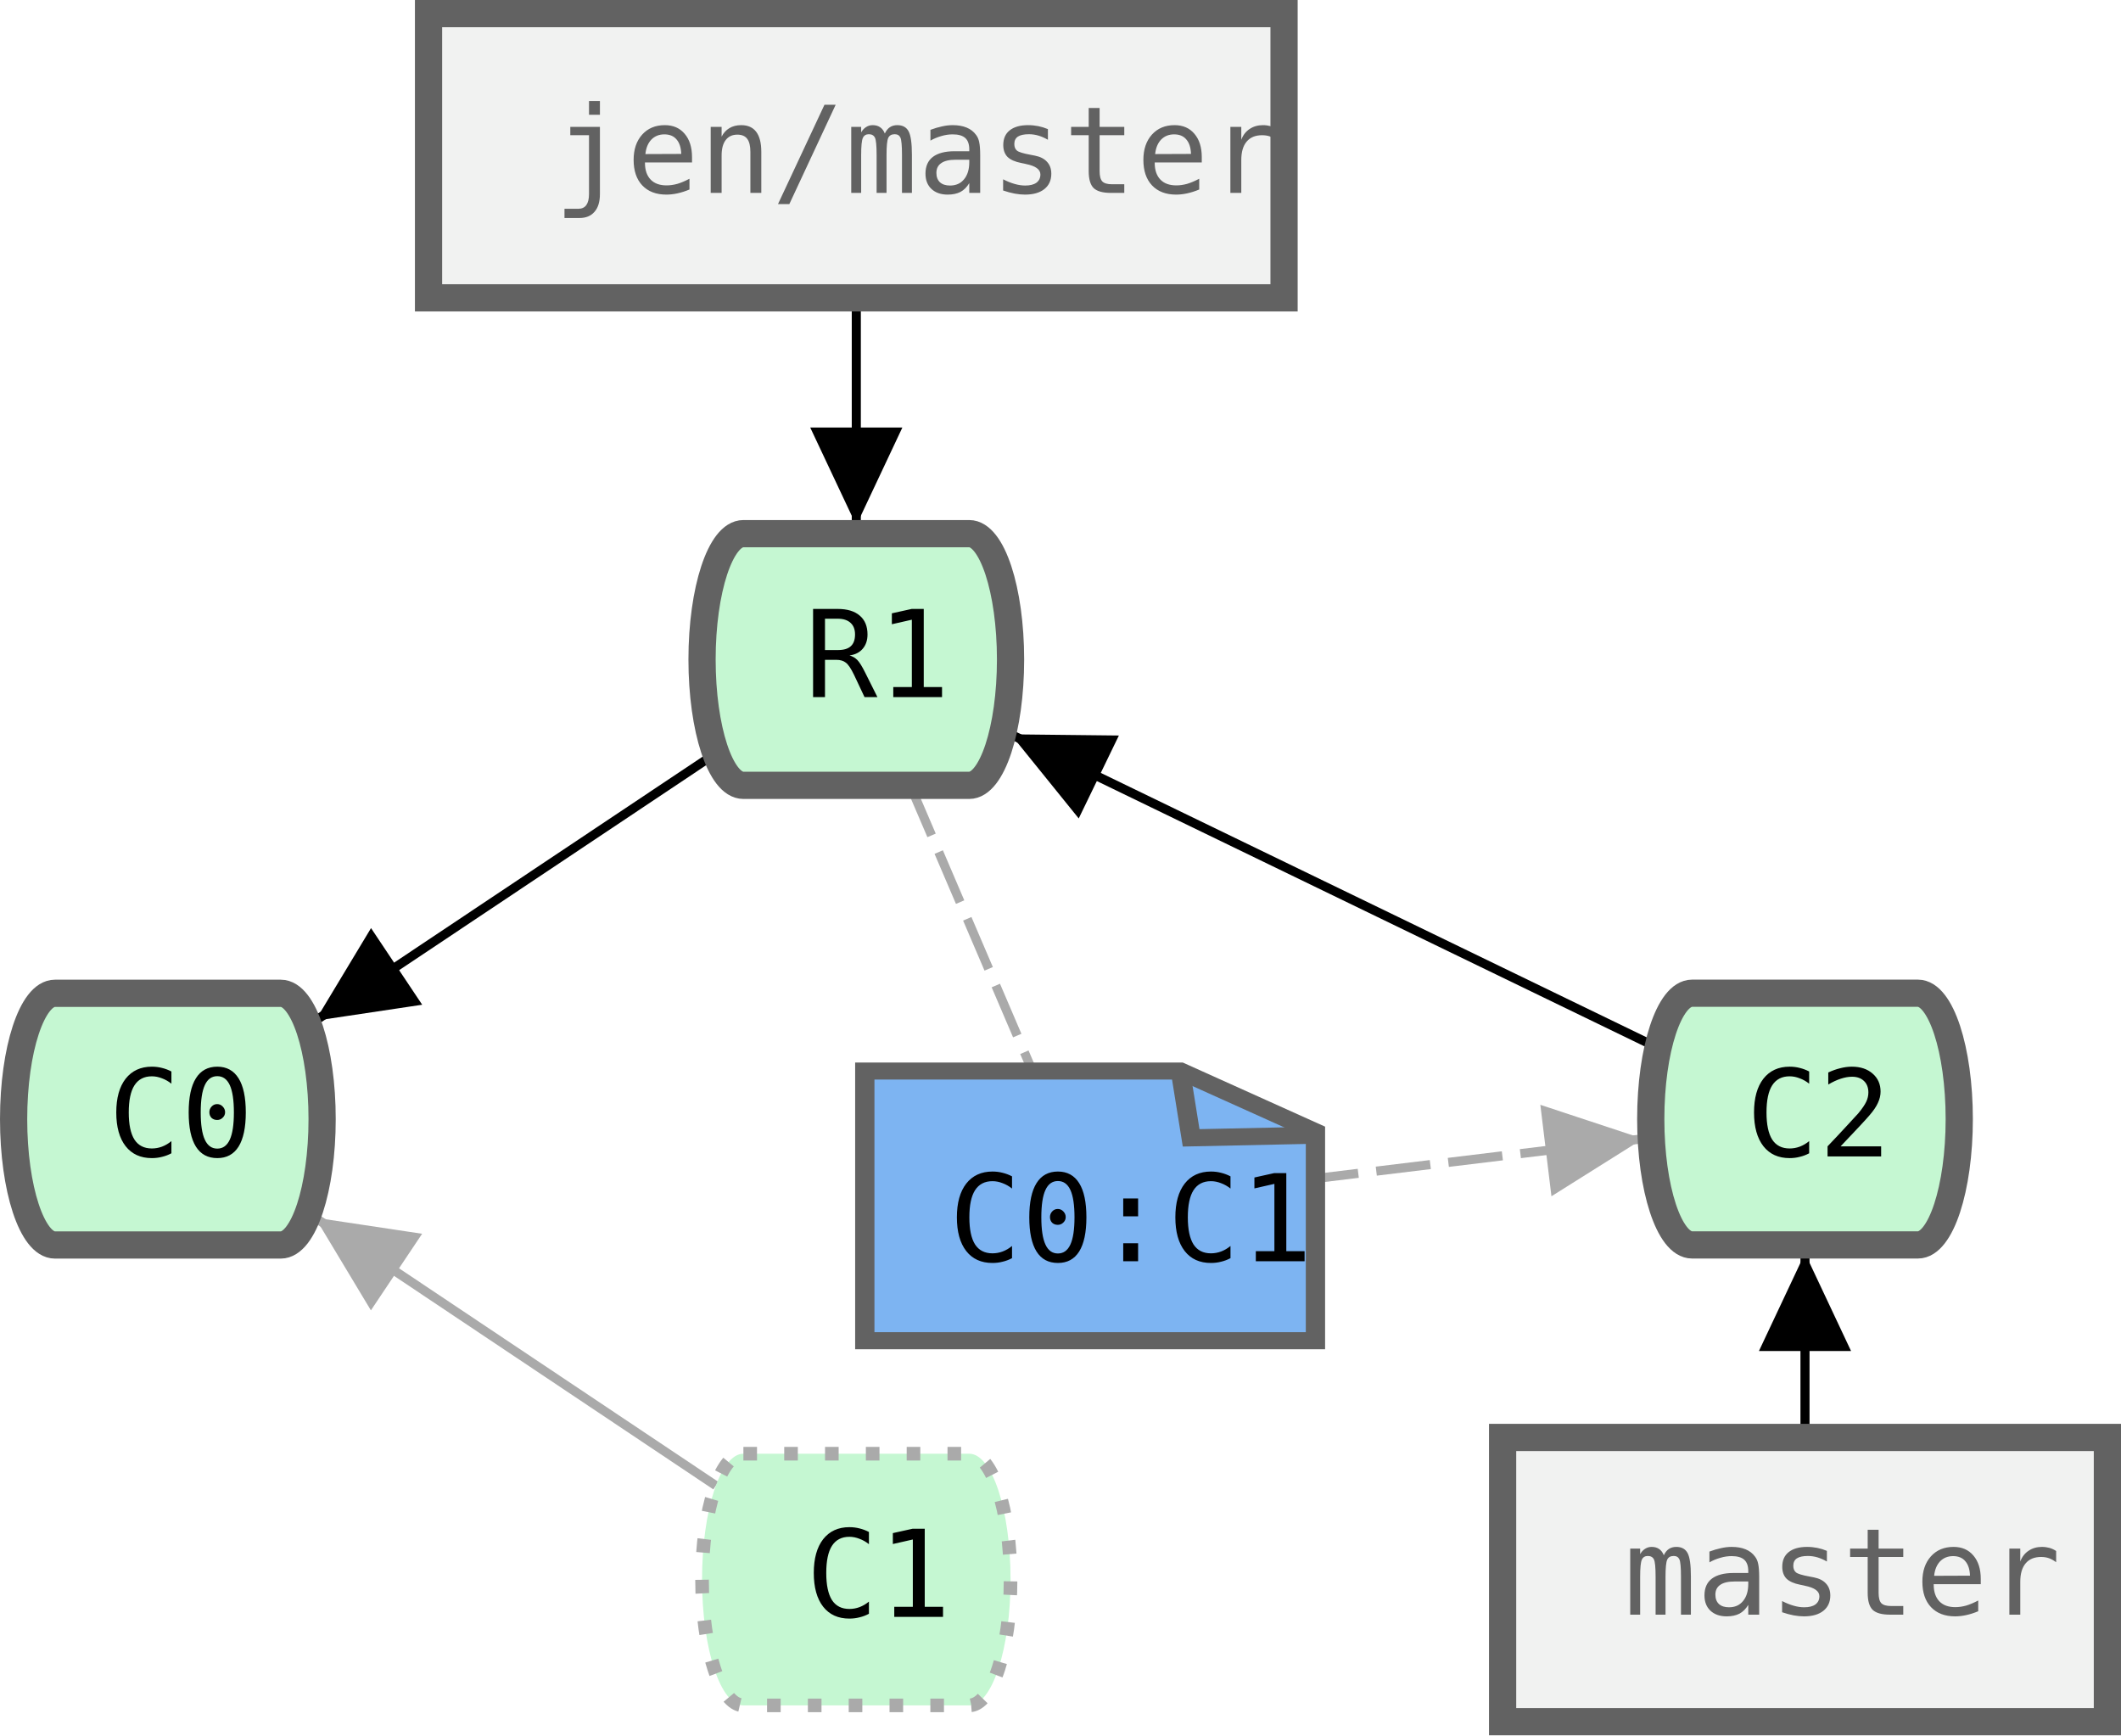
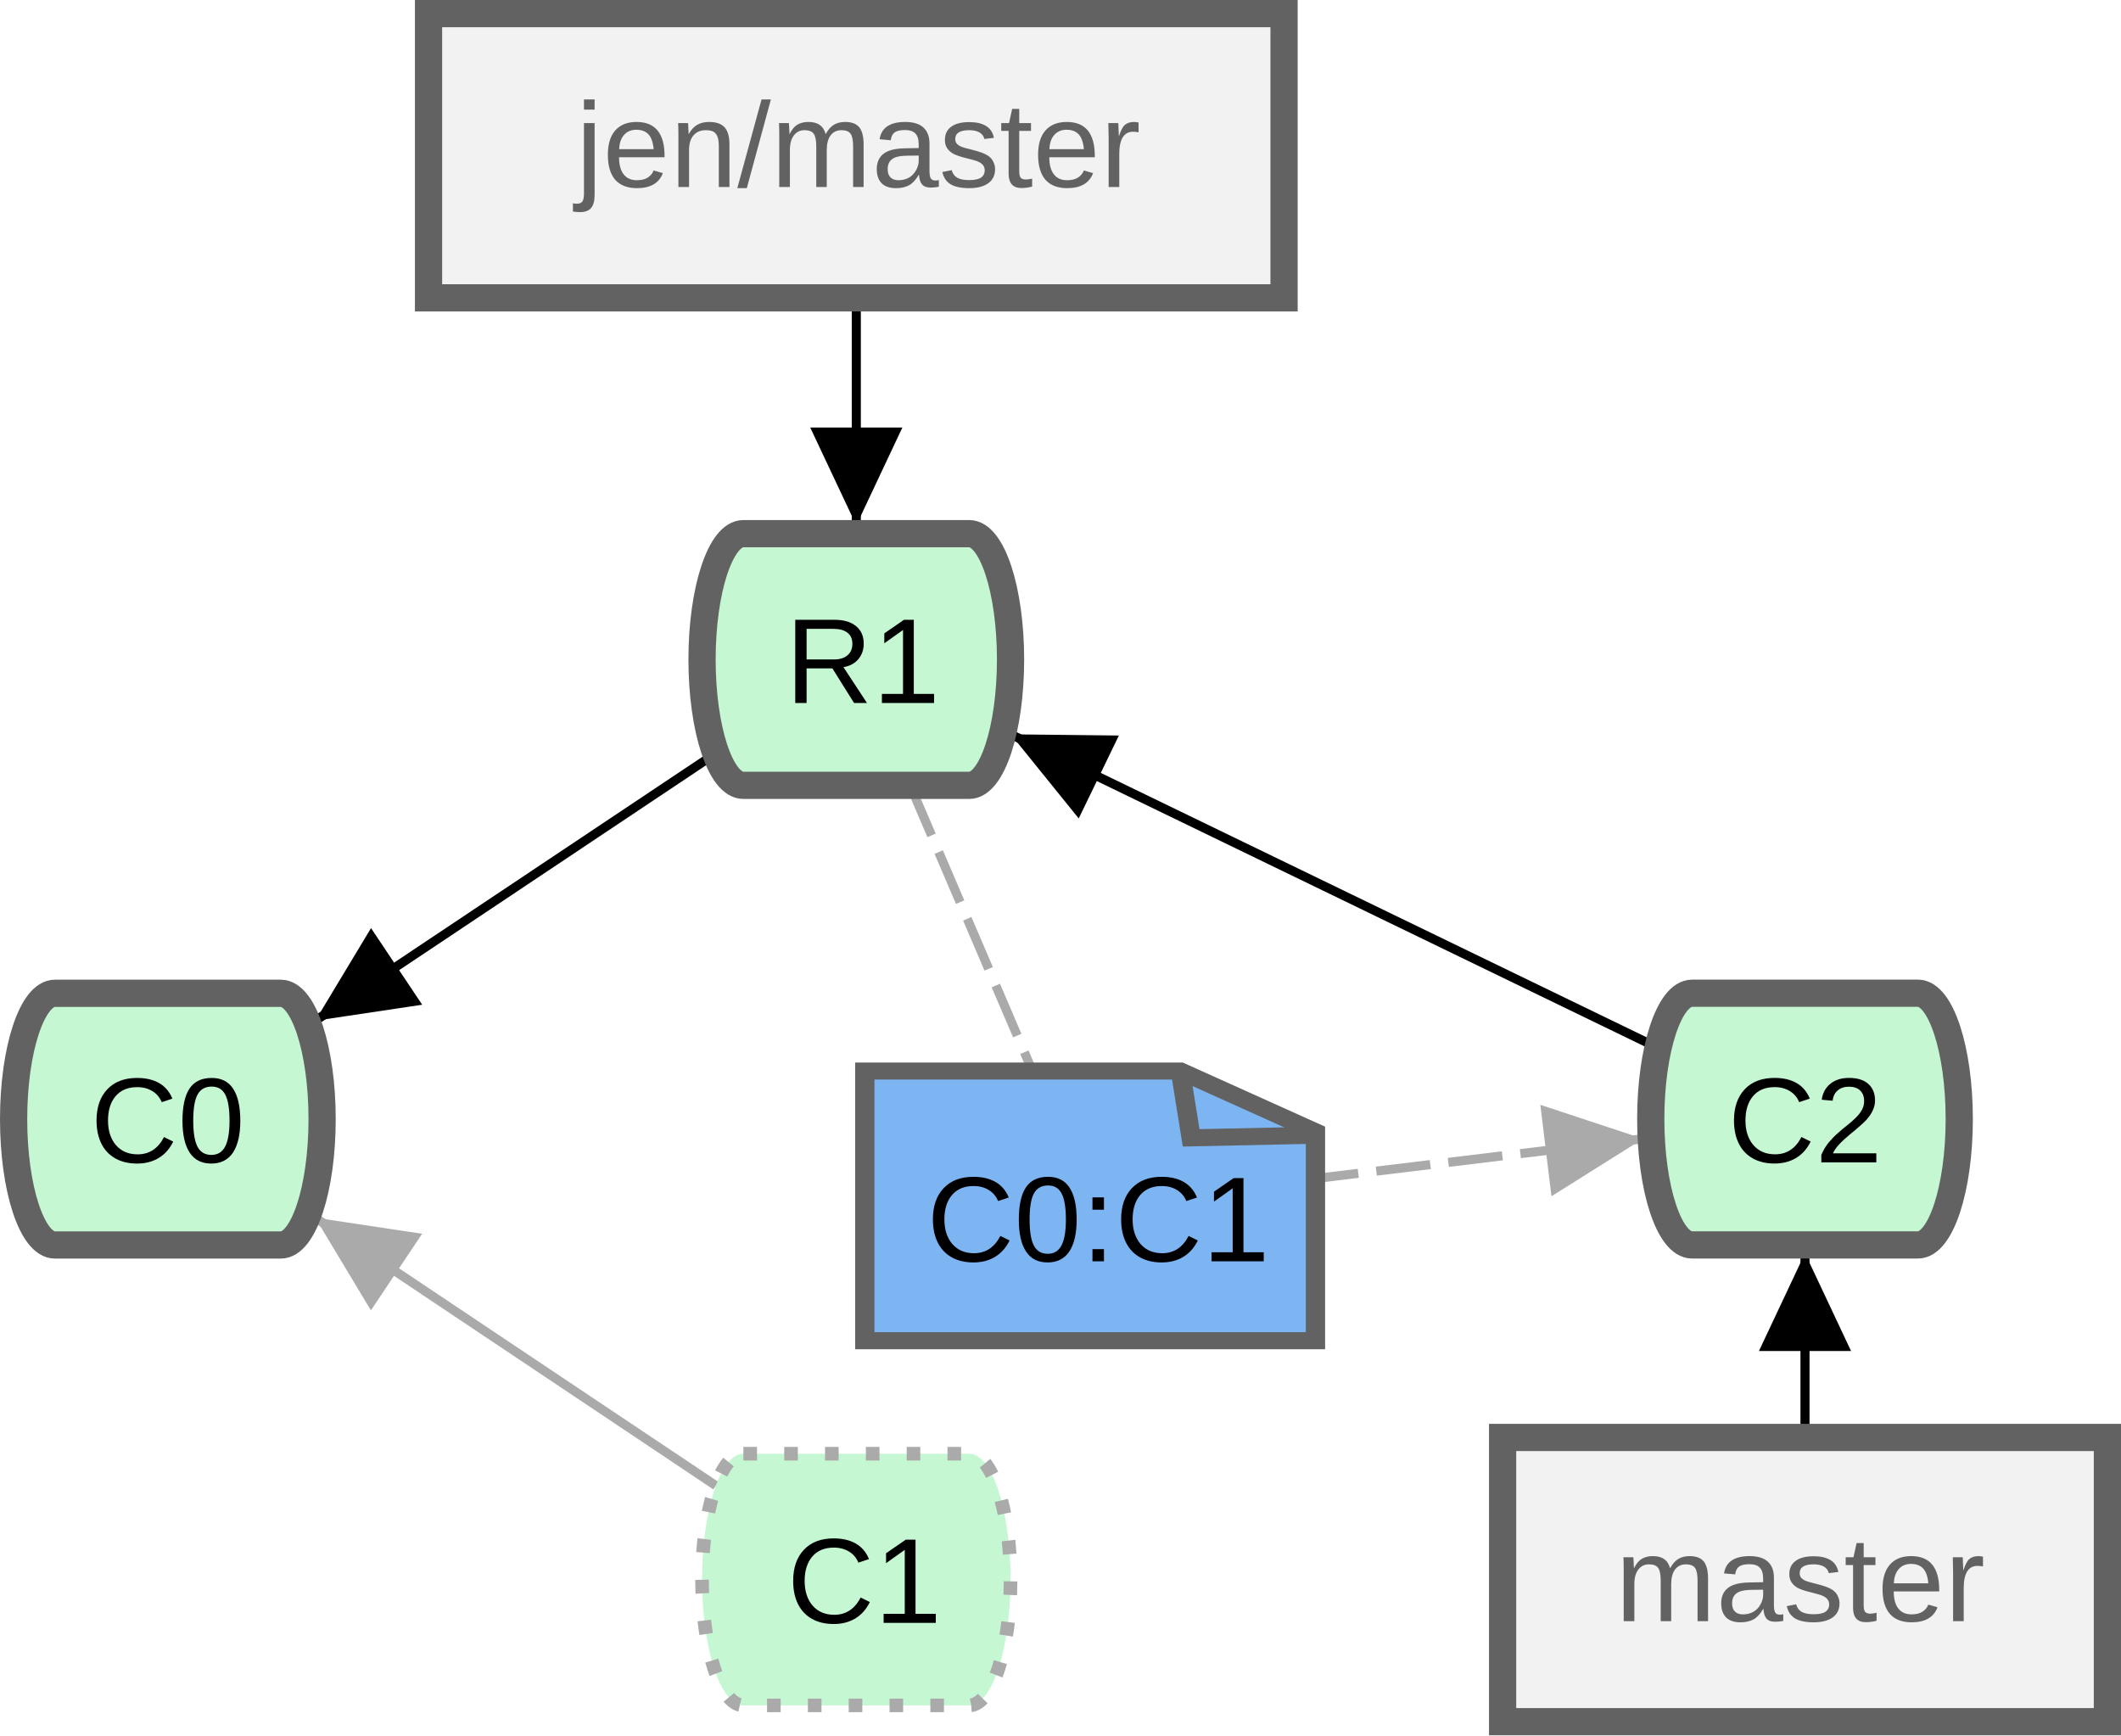
<svg xmlns="http://www.w3.org/2000/svg" version="1.1" id="svg34559" width="233.804" height="191.268" viewBox="0 0 233.804 191.268" xml:space="preserve">
  <defs id="defs34563">
    <marker style="overflow:visible" id="TriangleStart-0" refX="4" refY="0" orient="auto-start-reverse" markerWidth="10.784" markerHeight="10.155" viewBox="0 0 5.324 6.155" preserveAspectRatio="none">
      <path transform="scale(0.5)" style="fill:context-stroke;fill-rule:evenodd;stroke:context-stroke;stroke-width:1pt" d="M 5.77,0 -2.88,5 V -5 Z" id="path135-8" />
    </marker>
    <marker style="overflow:visible" id="TriangleStart-0-1-9" refX="4" refY="0" orient="auto-start-reverse" markerWidth="10.784" markerHeight="10.155" viewBox="0 0 5.324 6.155" preserveAspectRatio="none">
      <path transform="scale(0.5)" style="fill:context-stroke;fill-rule:evenodd;stroke:context-stroke;stroke-width:1pt" d="M 5.77,0 -2.88,5 V -5 Z" id="path135-8-9-3" />
    </marker>
    <marker style="overflow:visible" id="TriangleStart-0-1-2" refX="4" refY="0" orient="auto-start-reverse" markerWidth="10.784" markerHeight="10.155" viewBox="0 0 5.324 6.155" preserveAspectRatio="none">
      <path transform="scale(0.5)" style="fill:context-stroke;fill-rule:evenodd;stroke:context-stroke;stroke-width:1pt" d="M 5.77,0 -2.88,5 V -5 Z" id="path135-8-9-67" />
    </marker>
    <marker style="overflow:visible" id="TriangleStart-0-1-98" refX="4" refY="0" orient="auto-start-reverse" markerWidth="10.784" markerHeight="10.155" viewBox="0 0 5.324 6.155" preserveAspectRatio="none">
      <path transform="scale(0.5)" style="fill:context-stroke;fill-rule:evenodd;stroke:context-stroke;stroke-width:1pt" d="M 5.77,0 -2.88,5 V -5 Z" id="path135-8-9-7" />
    </marker>
    <marker style="overflow:visible" id="TriangleStart-0-1-60" refX="4" refY="0" orient="auto-start-reverse" markerWidth="10.784" markerHeight="10.155" viewBox="0 0 5.324 6.155" preserveAspectRatio="none">
      <path transform="scale(0.5)" style="fill:context-stroke;fill-rule:evenodd;stroke:context-stroke;stroke-width:1pt" d="M 5.77,0 -2.88,5 V -5 Z" id="path135-8-9-2" />
    </marker>
    <marker style="overflow:visible" id="TriangleStart-0-1-91" refX="4" refY="0" orient="auto-start-reverse" markerWidth="10.784" markerHeight="10.155" viewBox="0 0 5.324 6.155" preserveAspectRatio="none">
      <path transform="scale(0.5)" style="fill:context-stroke;fill-rule:evenodd;stroke:context-stroke;stroke-width:1pt" d="M 5.77,0 -2.88,5 V -5 Z" id="path135-8-9-07" />
    </marker>
  </defs>
  <path style="display:inline;fill:none;fill-rule:evenodd;stroke:#000000;stroke-width:1px;stroke-linecap:butt;stroke-linejoin:miter;stroke-dasharray:none;stroke-opacity:1;marker-end:url(#TriangleStart-0)" d="m 94.392,32.829 -10e-7,25.99" id="a_1-1" />
  <path style="display:inline;fill:none;fill-rule:evenodd;stroke:#aaaaaa;stroke-width:1px;stroke-linecap:butt;stroke-linejoin:miter;stroke-dasharray:6, 2;stroke-dashoffset:0;stroke-opacity:1;marker-end:url(#TriangleStart-0-1-2)" d="m 143.77,130.049 38.247,-4.644" id="a_1-1-6-56" />
  <path style="display:inline;fill:none;fill-rule:evenodd;stroke:#aaaaaa;stroke-width:1px;stroke-linecap:butt;stroke-linejoin:miter;stroke-dasharray:6, 2;stroke-dashoffset:0;stroke-opacity:1" d="m 100.329,86.562 13.478,31.49" id="a_1-1-6-56-3" />
  <path style="display:inline;fill:#aaaaaa;fill-opacity:1;fill-rule:evenodd;stroke:#aaaaaa;stroke-width:1px;stroke-linecap:butt;stroke-linejoin:miter;stroke-dasharray:none;stroke-opacity:1;marker-end:url(#TriangleStart-0-1-98)" d="M 78.908,163.748 33.988,133.709" id="a_1-1-6-2" />
  <path style="display:inline;fill:none;fill-rule:evenodd;stroke:#000000;stroke-width:1px;stroke-linecap:butt;stroke-linejoin:miter;stroke-dasharray:none;stroke-opacity:1;marker-end:url(#TriangleStart-0-1-9)" d="M 78.902,83.032 33.994,113.013" id="a_1-1-6-3" />
  <path style="display:inline;fill:none;fill-rule:evenodd;stroke:#000000;stroke-width:1px;stroke-linecap:butt;stroke-linejoin:miter;stroke-dasharray:none;stroke-opacity:1;marker-end:url(#TriangleStart-0-1-60)" d="M 182.762,115.496 110.6,80.542" id="a_1-1-6-7" />
  <path style="display:inline;fill:none;fill-rule:evenodd;stroke:#000000;stroke-width:1px;stroke-linecap:butt;stroke-linejoin:miter;stroke-dasharray:none;stroke-opacity:1;marker-end:url(#TriangleStart-0-1-91)" d="m 198.97,158.438 -1e-5,-21.22" id="a_1-1-6-58" />
  <g id="g_master" style="stroke:#626262;stroke-width:3;stroke-dasharray:none;stroke-opacity:1" transform="translate(-287.0296,1.880723)">
    <rect style="fill:#f1f2f1;fill-opacity:1;stroke:#626262;stroke-width:3;stroke-dasharray:none;stroke-opacity:1" id="rect553" width="66.667" height="31.329" x="452.667" y="156.558" />
-     <text xml:space="preserve" style="font-variant:normal;font-weight:normal;font-size:13.333px;font-family:Inconsolata;-inkscape-font-specification:Inconsolata;writing-mode:lr-tb;fill:#626262;fill-opacity:1;fill-rule:nonzero;stroke:none;stroke-width:3;stroke-dasharray:none;stroke-opacity:1" id="t_master" x="466.033" y="176.089">
-       <tspan x="466.033 472.7 479.367 486.033 492.7 499.367" y="176.089" id="tspan34577" style="fill:#626262;fill-opacity:1;stroke:none;stroke-width:3;stroke-dasharray:none;stroke-opacity:1">master</tspan>
+     <text xml:space="preserve" style="font-variant:normal;font-weight:normal;font-size:13.333px;font-family:Arial;-inkscape-font-specification:Arial;writing-mode:lr-tb;fill:#626262;fill-opacity:1;fill-rule:nonzero;stroke:none;stroke-width:3;stroke-dasharray:none;stroke-opacity:1" id="t_master" x="465.095" y="176.809">
+       <tspan id="tspan34577" style="fill:#626262;fill-opacity:1;stroke:none;stroke-width:3;stroke-dasharray:none;stroke-opacity:1" x="465.095" y="176.809">master</tspan>
    </text>
  </g>
  <g id="g_c1" style="stroke:#626262;stroke-width:3;stroke-dasharray:none;stroke-opacity:1" transform="translate(-61.66485,52.02944)">
    <rect style="fill:#c5f7d2;fill-opacity:1;stroke:#aaaaaa;stroke-width:1.5;stroke-dasharray:1.5, 3;stroke-dashoffset:0;stroke-opacity:1" id="rect3545-8" width="34.007" height="27.742" x="139.054" y="108.202" ry="13.871" rx="4.558" />
-     <text xml:space="preserve" style="font-variant:normal;font-weight:normal;font-size:13.333px;font-family:Inconsolata;-inkscape-font-specification:Inconsolata;writing-mode:lr-tb;fill:#000000;fill-opacity:1;fill-rule:nonzero;stroke:none;stroke-width:3;stroke-dasharray:none;stroke-opacity:1" id="t_c1" x="150.464" y="126.187">
-       <tspan x="150.464 157.131" y="126.187" id="tspan34585" style="stroke:none;stroke-width:3;stroke-dasharray:none;stroke-opacity:1">C1</tspan>
+     <text xml:space="preserve" style="font-variant:normal;font-weight:normal;font-size:13.333px;font-family:Arial;-inkscape-font-specification:Arial;writing-mode:lr-tb;fill:#000000;fill-opacity:1;fill-rule:nonzero;stroke:none;stroke-width:3;stroke-dasharray:none;stroke-opacity:1" id="t_c1" x="148.427" y="126.846">
+       <tspan id="tspan34585" style="stroke:none;stroke-width:3;stroke-dasharray:none;stroke-opacity:1" x="148.427" y="126.846">C1</tspan>
    </text>
  </g>
  <g id="g_c0" style="stroke:#626262;stroke-width:3;stroke-dasharray:none;stroke-opacity:1" transform="translate(-38.31152,1.273793)">
    <rect style="fill:#c5f7d2;fill-opacity:1;stroke:#626262;stroke-width:3;stroke-dasharray:none;stroke-opacity:1" id="rect3545-61" width="34.007" height="27.742" x="39.812" y="108.209" ry="13.871" rx="4.558" />
-     <text xml:space="preserve" style="font-variant:normal;font-weight:normal;font-size:13.333px;font-family:Inconsolata;-inkscape-font-specification:Inconsolata;writing-mode:lr-tb;fill:#000000;fill-opacity:1;fill-rule:nonzero;stroke:none;stroke-width:3;stroke-dasharray:none;stroke-opacity:1" id="t_c0" x="50.222" y="126.187">
-       <tspan x="50.222 56.889" y="126.187" id="tspan34593" style="stroke:none;stroke-width:3;stroke-dasharray:none;stroke-opacity:1">C0</tspan>
+     <text xml:space="preserve" style="font-variant:normal;font-weight:normal;font-size:13.333px;font-family:Arial;-inkscape-font-specification:Arial;writing-mode:lr-tb;fill:#000000;fill-opacity:1;fill-rule:nonzero;stroke:none;stroke-width:3;stroke-dasharray:none;stroke-opacity:1" id="t_c0" x="48.28" y="126.852">
+       <tspan id="tspan34593" style="stroke:none;stroke-width:3;stroke-dasharray:none;stroke-opacity:1" x="48.28" y="126.852">C0</tspan>
    </text>
  </g>
  <g id="g_c2" style="stroke:#626262;stroke-width:3;stroke-dasharray:none;stroke-opacity:1" transform="translate(-29.03495,1.273793)">
    <rect style="fill:#c5f7d2;fill-opacity:1;stroke:#626262;stroke-width:3;stroke-dasharray:none;stroke-opacity:1" id="rect3545-2" width="34.007" height="27.742" x="211.002" y="108.202" ry="13.871" rx="4.558" />
-     <text xml:space="preserve" style="font-variant:normal;font-weight:normal;font-size:13.333px;font-family:Inconsolata;-inkscape-font-specification:Inconsolata;writing-mode:lr-tb;fill:#000000;fill-opacity:1;fill-rule:nonzero;stroke:none;stroke-width:3;stroke-dasharray:none;stroke-opacity:1" id="t_c2" x="221.479" y="126.187">
-       <tspan id="tspan34607" style="stroke:none;stroke-width:3;stroke-dasharray:none;stroke-opacity:1" y="126.187" x="221.479 228.145">C2</tspan>
+     <text xml:space="preserve" style="font-variant:normal;font-weight:normal;font-size:13.333px;font-family:Arial;-inkscape-font-specification:Arial;writing-mode:lr-tb;fill:#000000;fill-opacity:1;fill-rule:nonzero;stroke:none;stroke-width:3;stroke-dasharray:none;stroke-opacity:1" id="t_c2" x="219.503" y="126.846">
+       <tspan id="tspan34607" style="stroke:none;stroke-width:3;stroke-dasharray:none;stroke-opacity:1" x="219.503" y="126.846">C2</tspan>
    </text>
  </g>
  <g id="g_r1" style="stroke:#626262;stroke-width:3;stroke-dasharray:none;stroke-opacity:1" transform="translate(-60.41847,1.273793)">
    <rect style="fill:#c5f7d2;fill-opacity:1;stroke:#626262;stroke-width:3;stroke-dasharray:none;stroke-opacity:1" id="rect3545-6" width="34.007" height="27.742" x="137.807" y="57.546" ry="13.871" rx="4.558" />
-     <text xml:space="preserve" style="font-variant:normal;font-weight:normal;font-size:13.333px;font-family:Inconsolata;-inkscape-font-specification:Inconsolata;writing-mode:lr-tb;fill:#000000;fill-opacity:1;fill-rule:nonzero;stroke:none;stroke-width:3;stroke-dasharray:none;stroke-opacity:1" id="t_r1" x="149.111" y="75.564">
-       <tspan x="149.111 155.777" y="75.564" id="tspan34621" style="stroke:none;stroke-width:3;stroke-dasharray:none;stroke-opacity:1">R1</tspan>
+     <text xml:space="preserve" style="font-variant:normal;font-weight:normal;font-size:13.333px;font-family:Arial;-inkscape-font-specification:Arial;writing-mode:lr-tb;fill:#000000;fill-opacity:1;fill-rule:nonzero;stroke:none;stroke-width:3;stroke-dasharray:none;stroke-opacity:1" id="t_r1" x="146.988" y="76.209">
+       <tspan id="tspan34621" style="stroke:none;stroke-width:3;stroke-dasharray:none;stroke-opacity:1" x="146.988" y="76.209">R1</tspan>
    </text>
  </g>
  <g id="g_master_h2" transform="translate(-405.474,-155.0577)" style="stroke:#626262;stroke-width:3;stroke-dasharray:none;stroke-opacity:1">
    <rect style="fill:#f1f2f1;fill-opacity:1;stroke:#626262;stroke-width:3;stroke-dasharray:none;stroke-opacity:1" id="rect553-3-3" width="94.306" height="31.329" x="452.713" y="156.558" />
-     <text xml:space="preserve" style="font-variant:normal;font-weight:normal;font-size:13.333px;font-family:Inconsolata;-inkscape-font-specification:Inconsolata;writing-mode:lr-tb;fill:#626262;fill-opacity:1;fill-rule:nonzero;stroke:none;stroke-width:3;stroke-dasharray:none;stroke-opacity:1" id="t_master_h2" x="466.495" y="176.322">
-       <tspan id="tspan34577-2-1-5-0" style="fill:#626262;fill-opacity:1;stroke:none;stroke-width:3;stroke-dasharray:none;stroke-opacity:1" x="466.495" y="176.322">jen/master</tspan>
+     <text xml:space="preserve" style="font-variant:normal;font-weight:normal;font-size:13.333px;font-family:Arial;-inkscape-font-specification:Arial;writing-mode:lr-tb;fill:#626262;fill-opacity:1;fill-rule:nonzero;stroke:none;stroke-width:3;stroke-dasharray:none;stroke-opacity:1" id="t_master_h2" x="468.958" y="175.673">
+       <tspan id="tspan34577-2-1-5-0" style="fill:#626262;fill-opacity:1;stroke:none;stroke-width:3;stroke-dasharray:none;stroke-opacity:1" x="468.958" y="175.673">jen/master</tspan>
    </text>
  </g>
  <g id="g4104" transform="translate(-10)">
    <g id="g4035" transform="matrix(1.123676,0,0,0.9932417,-97.89312,60.40342)" style="stroke-width:0.947">
      <path id="path3716" style="display:inline;fill:#7db4f2;fill-opacity:1;stroke:#626262;stroke-width:1.893;stroke-dasharray:none;stroke-opacity:1" d="M 180.855,58.041 V 87.969 h 44.209 V 64.791 l -13.246,-6.75 z" />
      <path id="path2708" style="display:inline;fill:none;fill-opacity:1;stroke:#626262;stroke-width:1.893;stroke-dasharray:none;stroke-opacity:1" d="m 224.443,65.177 -11.574,0.278 -1.051,-7.414" />
    </g>
-     <text xml:space="preserve" style="font-variant:normal;font-weight:normal;font-size:13.333px;font-family:Inconsolata;-inkscape-font-specification:Inconsolata;writing-mode:lr-tb;fill:#000000;fill-opacity:1;fill-rule:nonzero;stroke:none;stroke-width:3;stroke-dasharray:none;stroke-opacity:1" id="t_c1-3" x="114.575" y="139.022">
-       <tspan x="114.575" id="tspan34585-6" style="stroke:none;stroke-width:3;stroke-dasharray:none;stroke-opacity:1" y="139.022">C0:C1</tspan>
+     <text xml:space="preserve" style="font-variant:normal;font-weight:normal;font-size:13.333px;font-family:Arial;-inkscape-font-specification:Arial;writing-mode:lr-tb;fill:#000000;fill-opacity:1;fill-rule:nonzero;stroke:none;stroke-width:3;stroke-dasharray:none;stroke-opacity:1" id="t_c1-3" x="112.164" y="139.022">
+       <tspan x="112.164" id="tspan34585-6" style="stroke:none;stroke-width:3;stroke-dasharray:none;stroke-opacity:1" y="139.022">C0:C1</tspan>
    </text>
  </g>
</svg>
